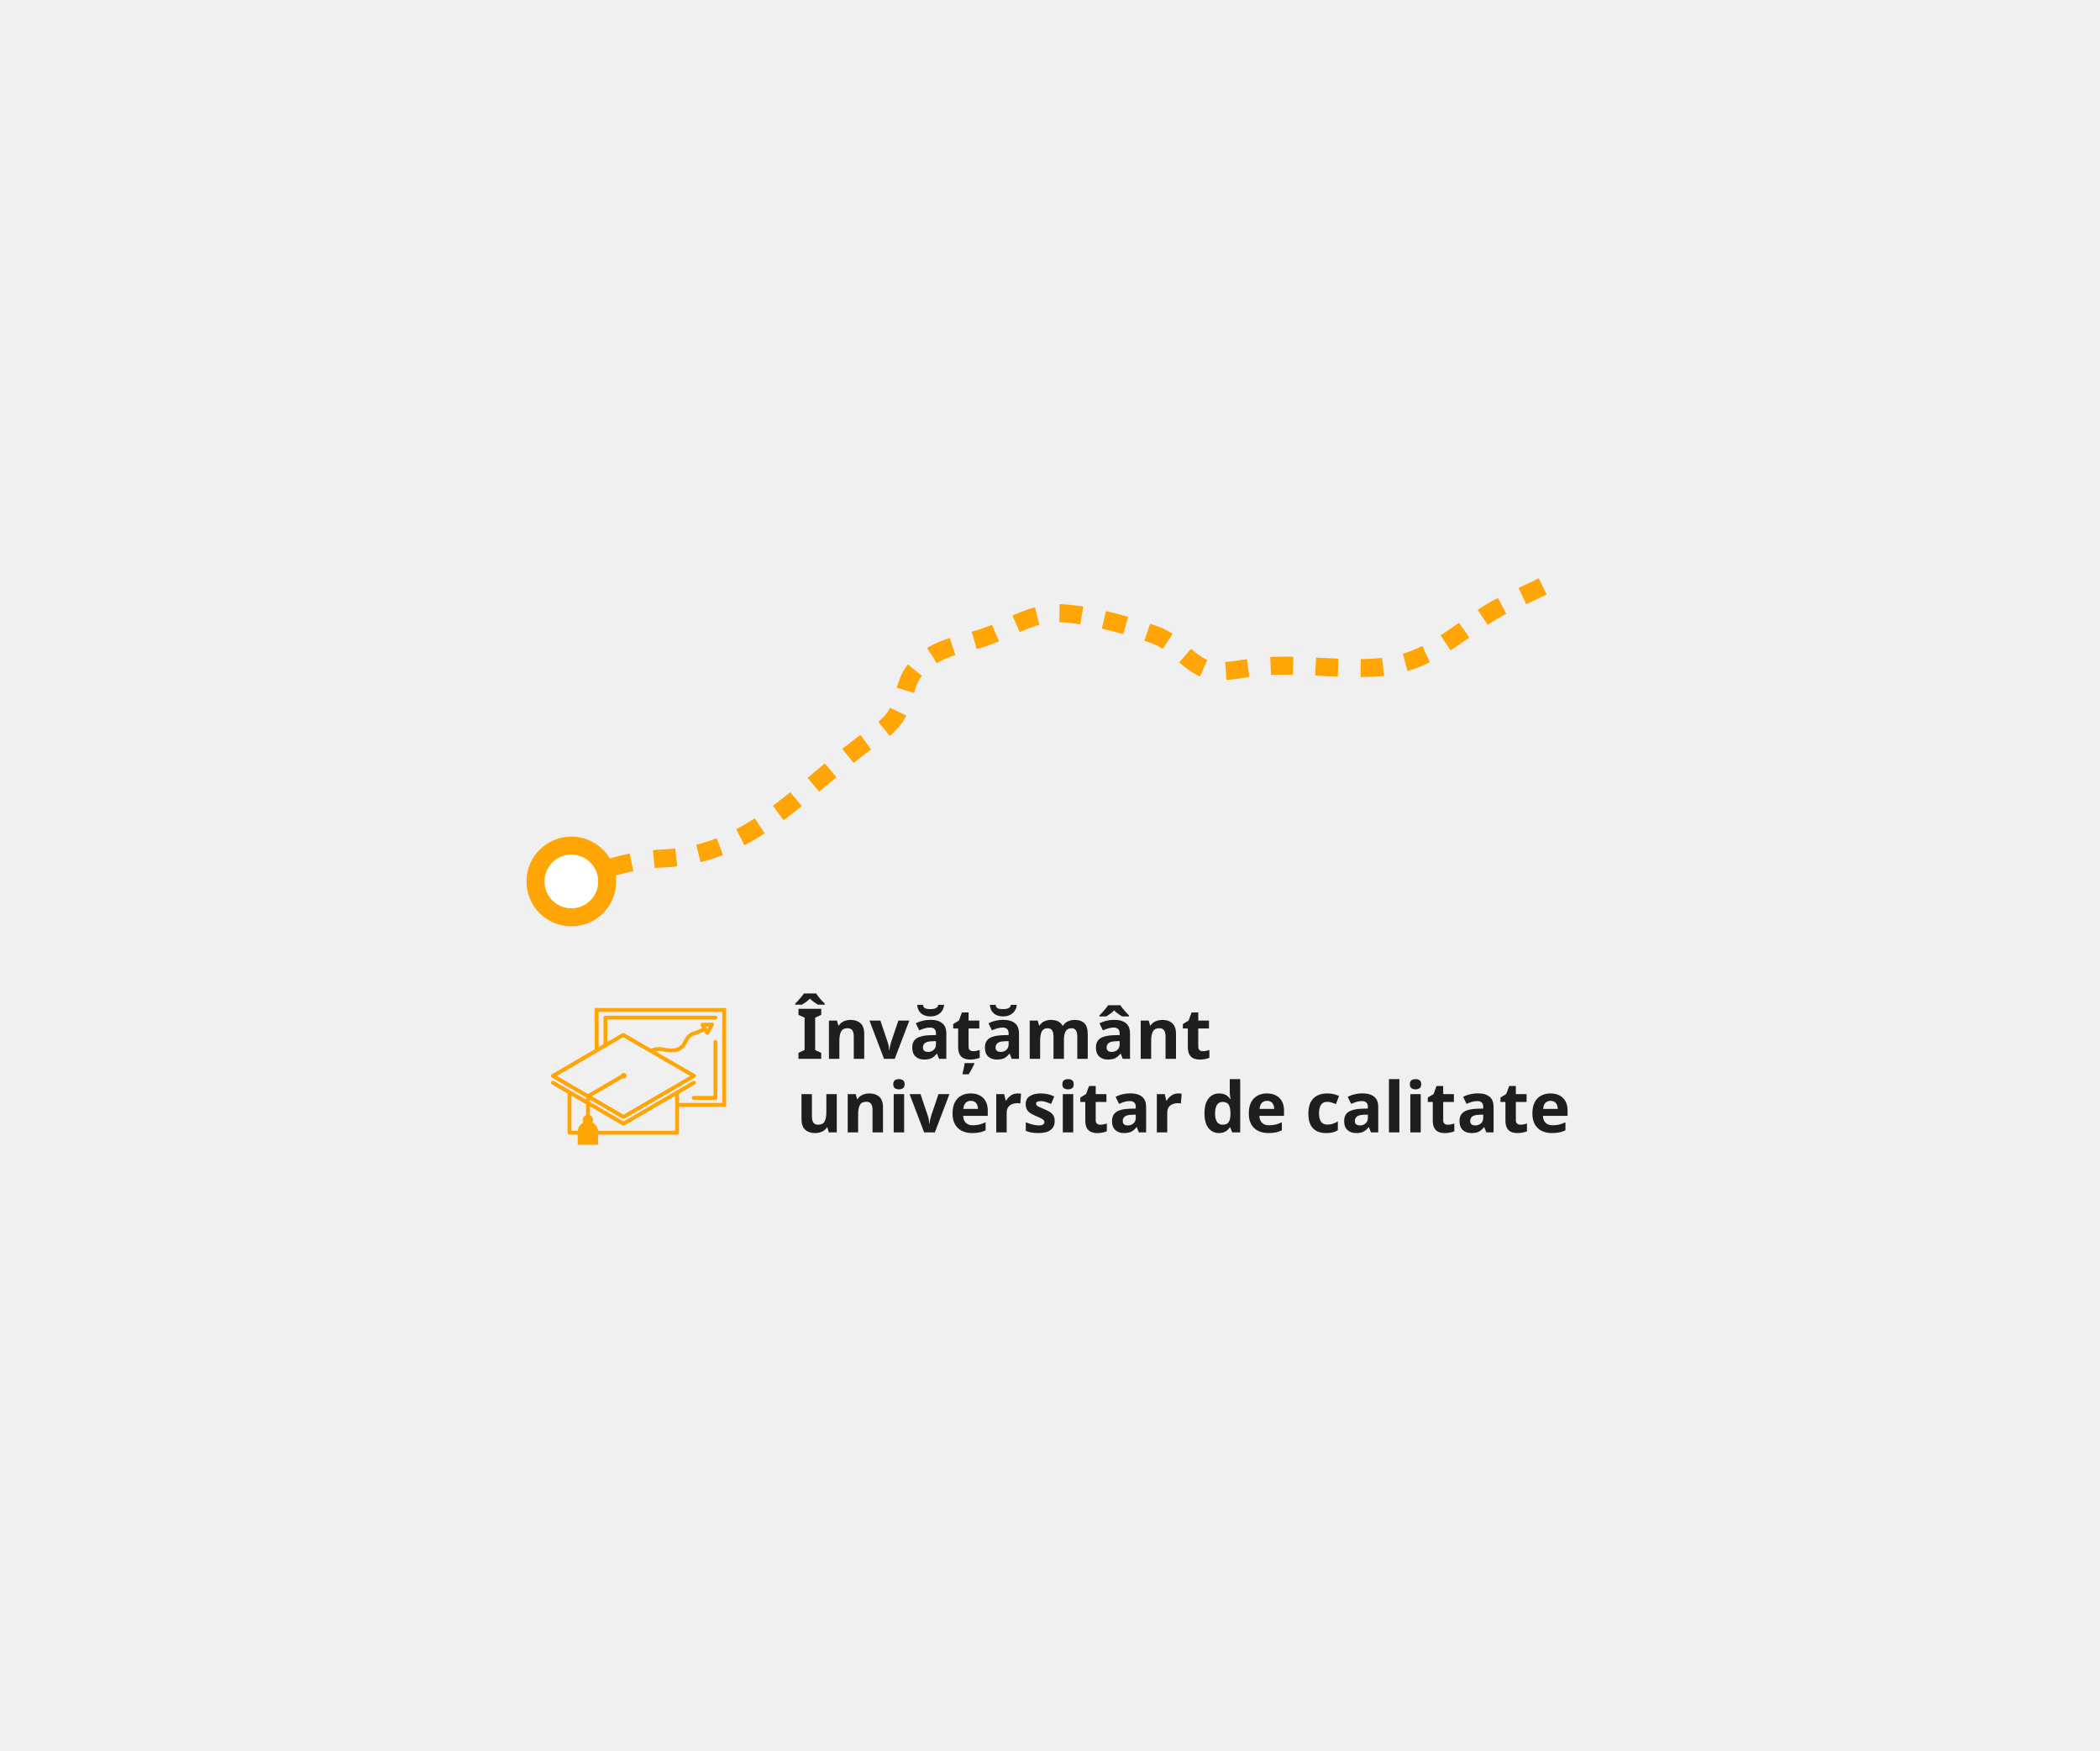
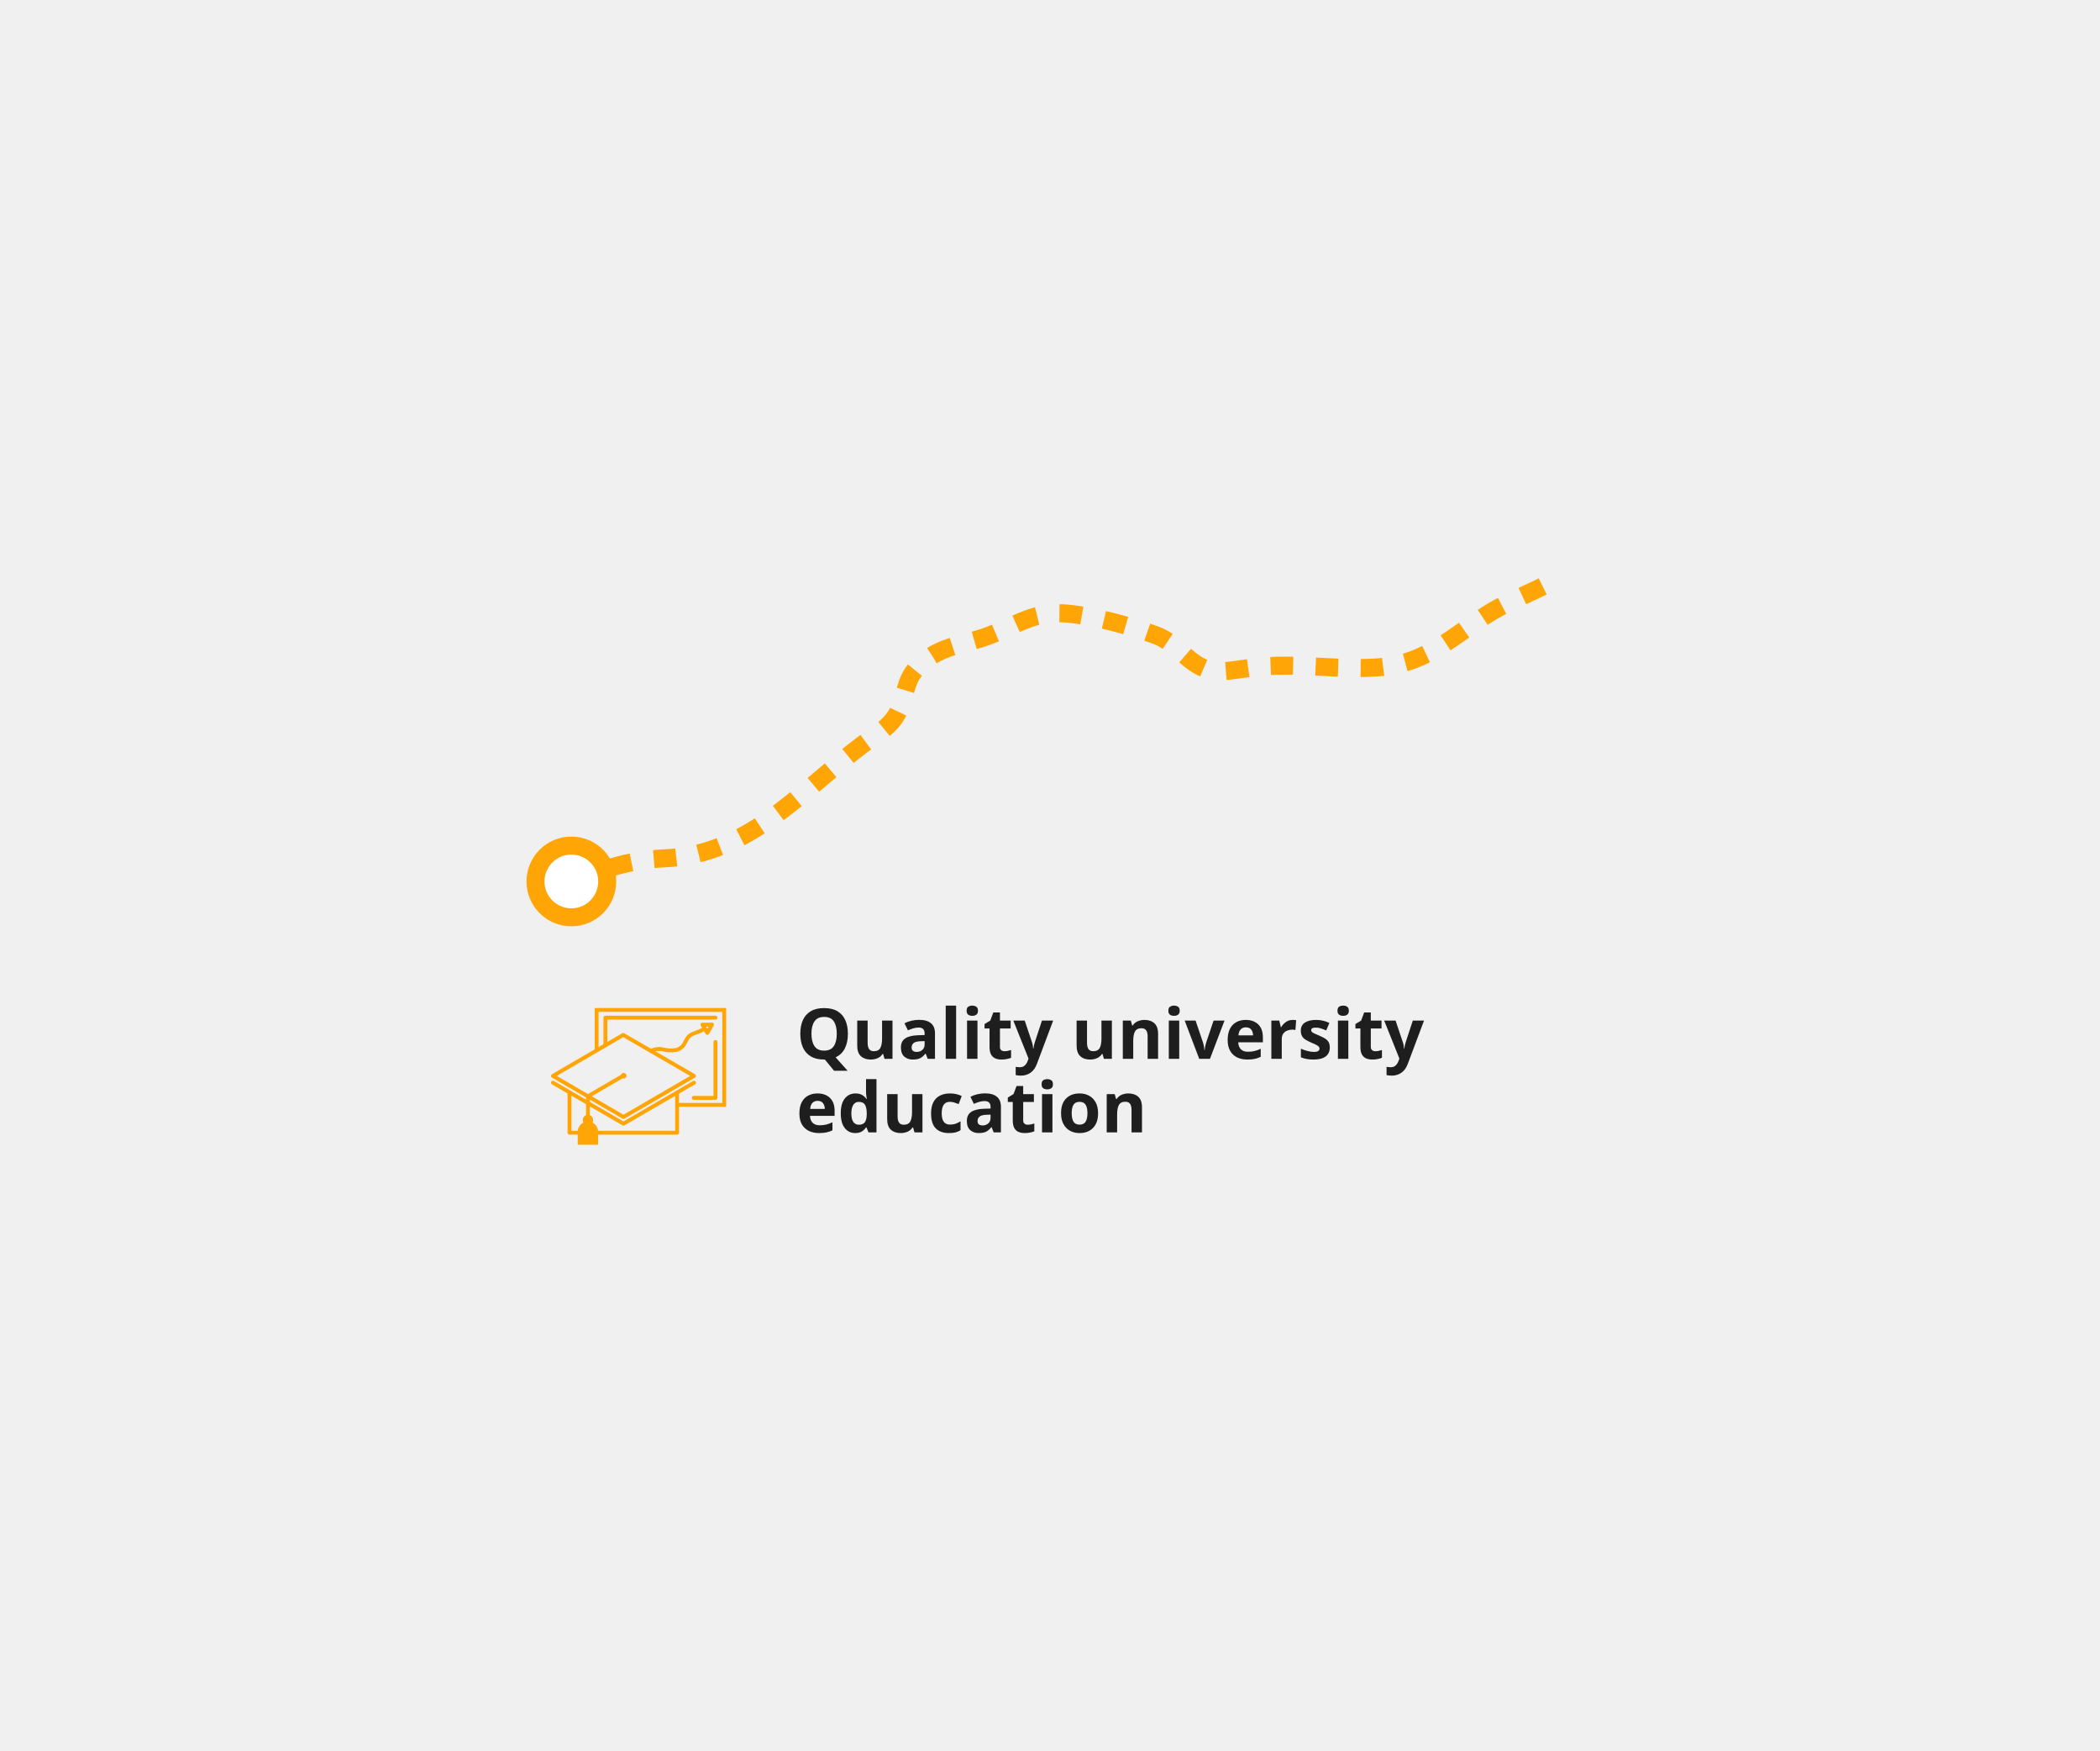
<svg xmlns="http://www.w3.org/2000/svg" viewBox="0 0 1200 1000" fill="none">
  <g id="segment-education-05-invatamant-universitar-de-calitate">
    <g id="Group 1157">
      <g id="Group 1136">
        <path id="Vector" d="M881.539 335C870.539 340.486 859.182 344.848 848.539 351.843C825.88 366.738 812.988 379.988 784.898 381.414C765.806 382.401 747.728 379.823 729.02 380.344C724.521 380.481 719.995 380.783 715.414 381.387C701.781 383.115 693.112 386.05 682.606 378.808C675.227 373.706 669.741 366.19 659.92 362.678C645.272 357.439 626.234 352.2 610.736 350.608C591.424 348.633 581.686 356.89 565.062 363.145C549.756 368.905 535.217 368.796 523.229 382.347C516.728 389.671 517.332 400.095 512.229 408.461C507.456 416.307 499.364 420.476 492.342 425.771C457.092 452.352 427.713 488.342 379.681 490.372C361.274 491.14 343.087 496.269 326.464 504.773" stroke="#FFA506" stroke-width="10.292" stroke-miterlimit="10" stroke-linejoin="round" stroke-dasharray="12.87 12.87" />
        <path id="Vector_2" d="M326.491 524.057C337.808 524.057 346.983 514.883 346.983 503.566C346.983 492.249 337.808 483.075 326.491 483.075C315.174 483.075 306 492.249 306 503.566C306 514.883 315.174 524.057 326.491 524.057Z" fill="white" stroke="#FFA506" stroke-width="10.292" stroke-miterlimit="10" stroke-linecap="round" stroke-linejoin="round" />
      </g>
-       <text id="ÃnvÄÈÄmÃ¢nt universitar de calitate" fill="#1E1E1E" xml:space="preserve" style="white-space: pre" font-family="Titillium Web" font-size="40" font-weight="600" letter-spacing="0px">
-         <tspan x="455" y="604.9">Învățământ </tspan>
-         <tspan x="455" y="646.9">universitar de calitate</tspan>
+       <text id="Quality university education" fill="#1E1E1E" xml:space="preserve" style="white-space: pre" font-family="Titillium Web" font-size="40" font-weight="600" letter-spacing="0px">
+         <tspan x="455" y="604.9">Quality university</tspan>
+         <tspan x="455" y="646.9">education</tspan>
      </text>
      <g id="icon-invatamant-universitar-de-calitate 1">
        <path id="Vector_3" d="M396.575 614.655L356.131 591.228L315.963 614.655L356.269 638.1L396.575 614.655Z" stroke="#FFA506" stroke-width="2.222" stroke-linecap="round" stroke-linejoin="round" />
        <path id="Vector_4" d="M356.13 614.535L335.969 626.292V651.249" stroke="#FFA506" stroke-width="2.222" stroke-linecap="round" stroke-linejoin="round" />
        <path id="Vector_5" d="M315.963 618.525L356.269 641.953L396.575 618.525" stroke="#FFA506" stroke-width="2.222" stroke-linecap="round" stroke-linejoin="round" />
        <path id="Vector_6" d="M325.434 624.041V647.107H386.916V624.126" stroke="#FFA506" stroke-width="2.222" stroke-linecap="round" stroke-linejoin="round" />
        <path id="Vector_7" d="M335.968 642.812C337.601 642.812 338.924 641.488 338.924 639.856C338.924 638.223 337.601 636.899 335.968 636.899C334.335 636.899 333.012 638.223 333.012 639.856C333.012 641.488 334.335 642.812 335.968 642.812Z" fill="#FFA506" />
        <path id="Vector_8" d="M335.937 640.678C337.486 640.678 338.973 641.294 340.069 642.39C341.165 643.486 341.781 644.972 341.781 646.522V653.999H330.127V646.522C330.127 644.978 330.738 643.497 331.826 642.402C332.915 641.307 334.393 640.687 335.937 640.678Z" fill="#FFA506" />
        <path id="Vector_9" d="M356.407 616.135C357.29 616.135 358.005 615.419 358.005 614.537C358.005 613.654 357.29 612.938 356.407 612.938C355.524 612.938 354.809 613.654 354.809 614.537C354.809 615.419 355.524 616.135 356.407 616.135Z" fill="#FFA506" />
        <path id="Vector_10" d="M340.937 600.081V576.963H413.849V631.192H386.915" stroke="#FFA506" stroke-width="2.222" stroke-miterlimit="10" />
        <path id="Vector_11" d="M372.03 600.374C374.252 599.276 376.79 598.996 379.198 599.584C381.584 600.169 384.066 600.251 386.485 599.824C387.947 599.433 389.258 598.613 390.25 597.47C391.384 596.146 391.968 594.221 392.983 592.846C395.251 589.907 397.606 590.663 402.711 587.689" stroke="#FFA506" stroke-width="2.222" stroke-linecap="round" stroke-linejoin="round" />
        <path id="Vector_12" d="M401.423 585.403L404.207 590.078L406.854 585.334L401.423 585.403Z" stroke="#FFA506" stroke-width="2.222" stroke-linecap="round" stroke-linejoin="round" />
        <path id="Vector_13" d="M396.402 627.203H408.83V595.268" stroke="#FFA506" stroke-width="2.222" stroke-linecap="round" stroke-linejoin="round" />
        <path id="Vector_14" d="M408.831 581.364H345.957V597.16" stroke="#FFA506" stroke-width="2.222" stroke-linecap="round" stroke-linejoin="round" />
      </g>
    </g>
  </g>
</svg>
